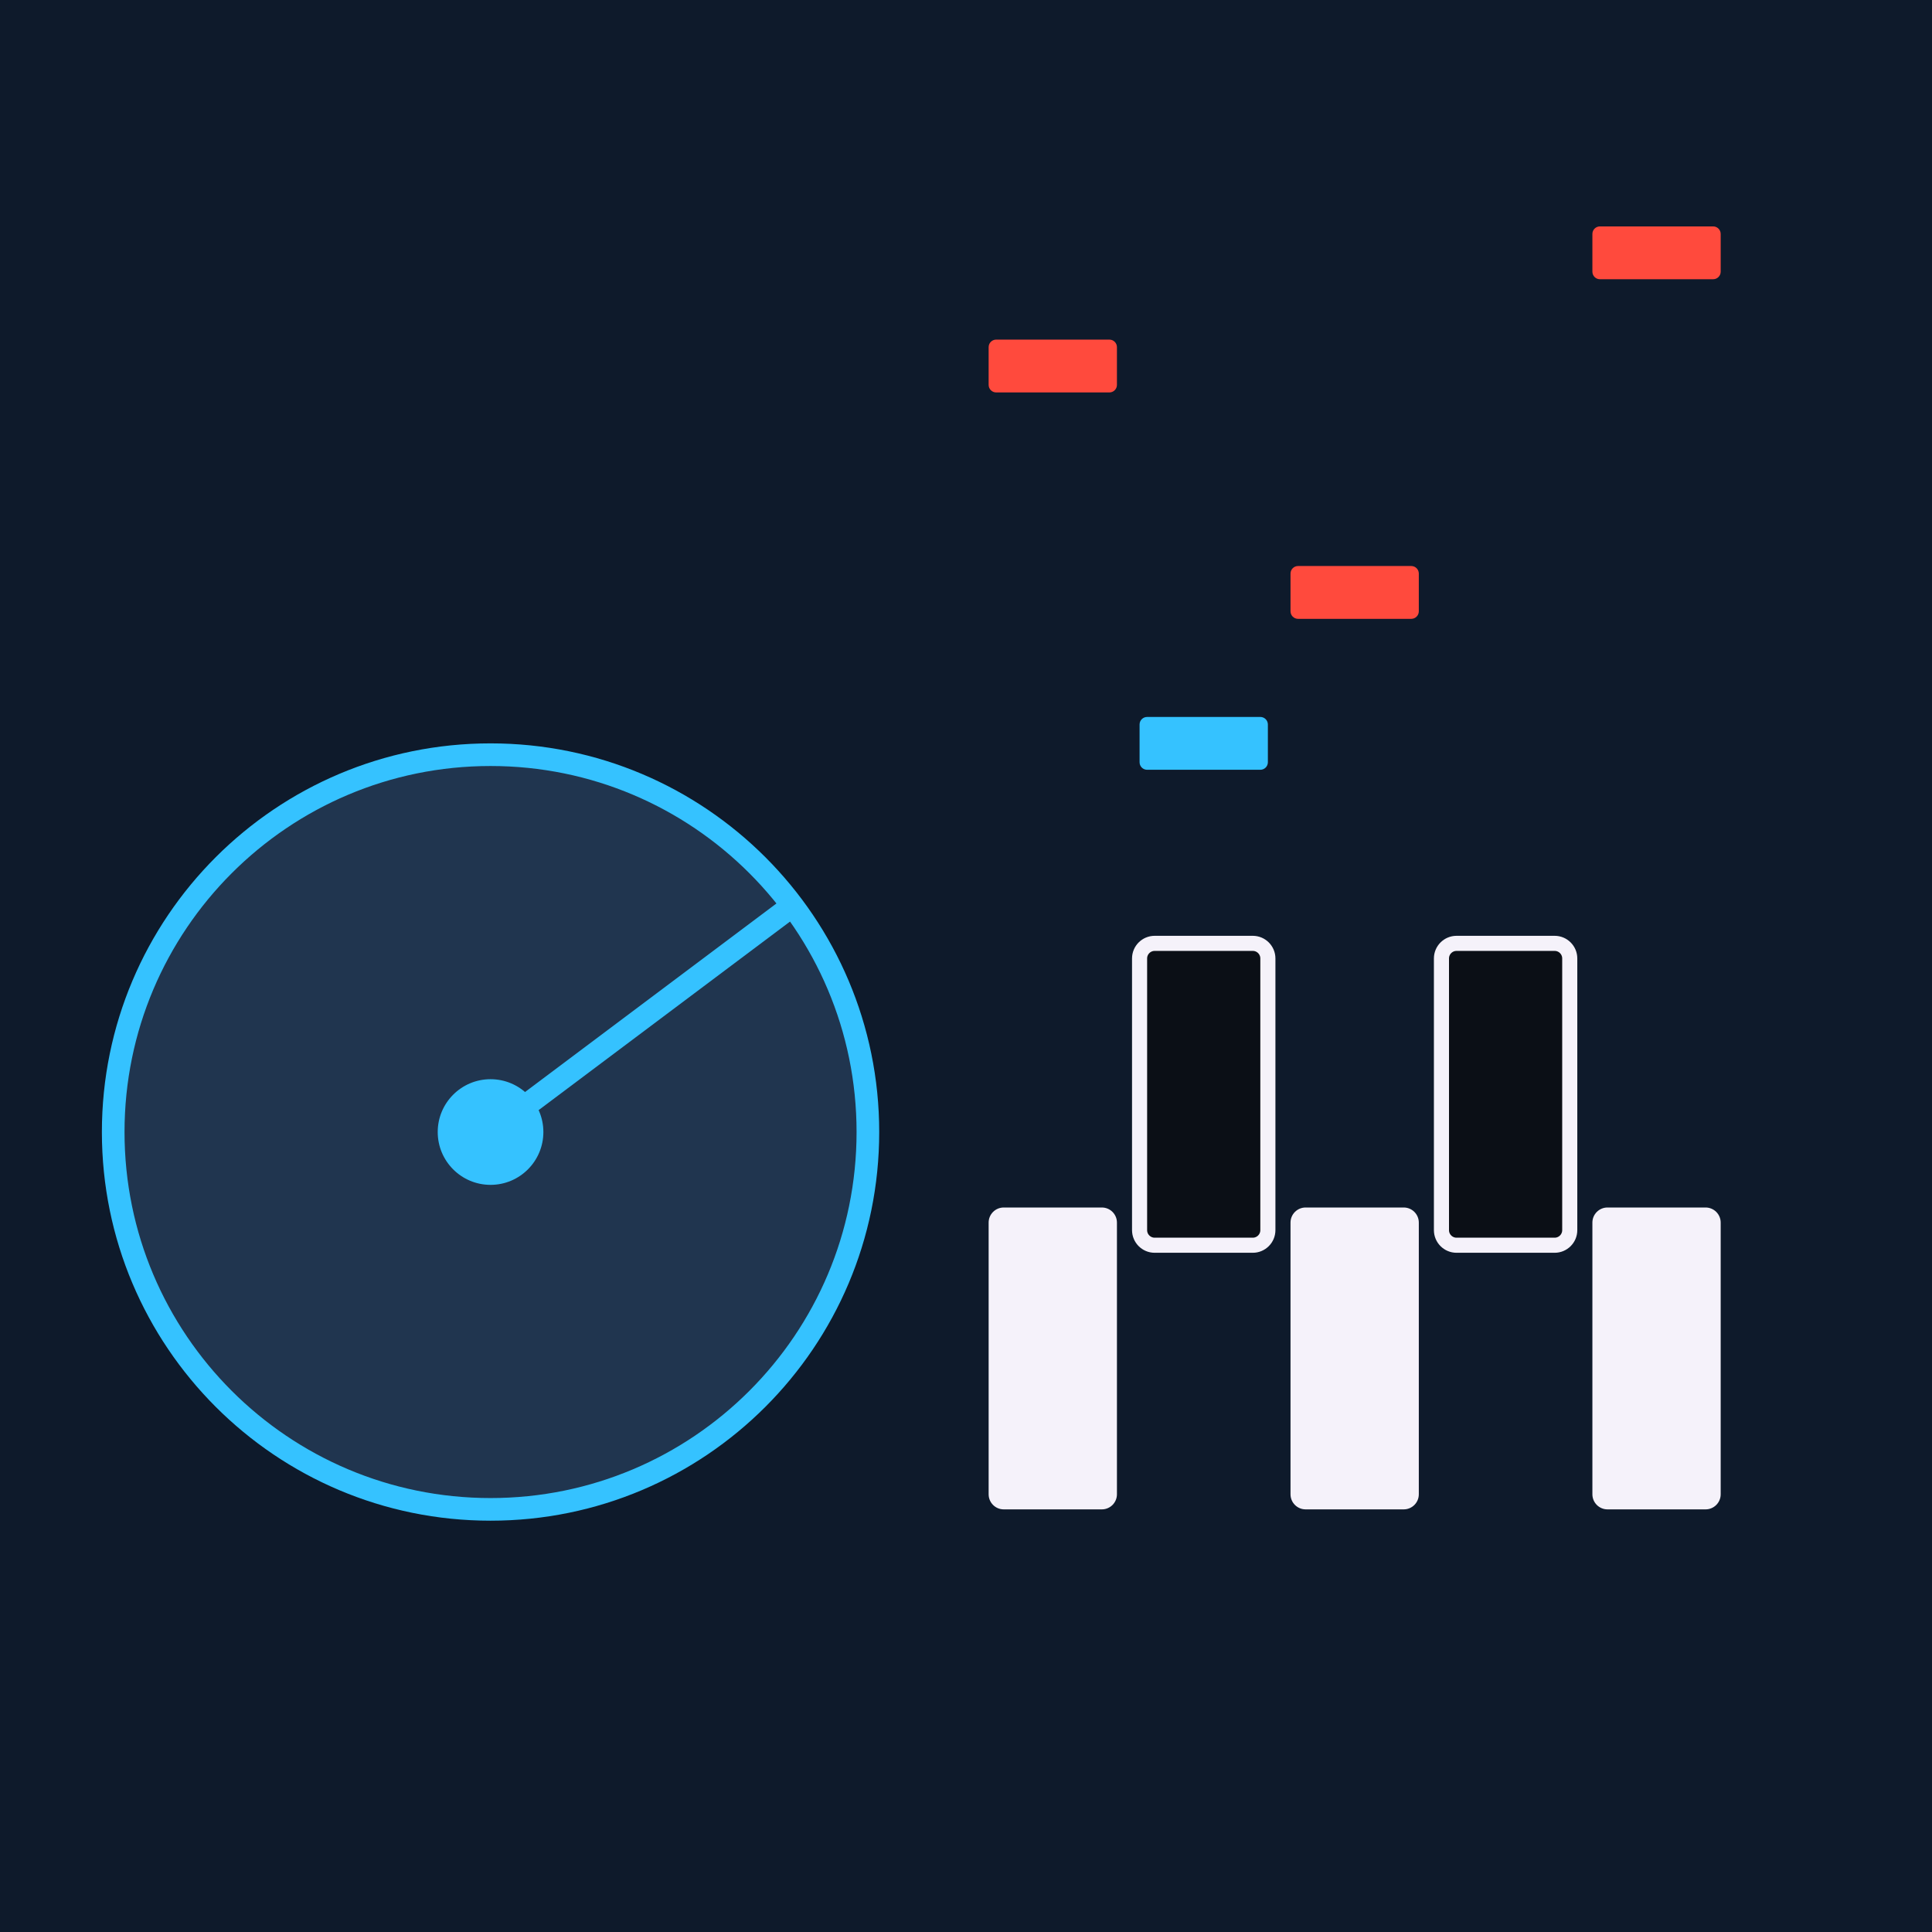
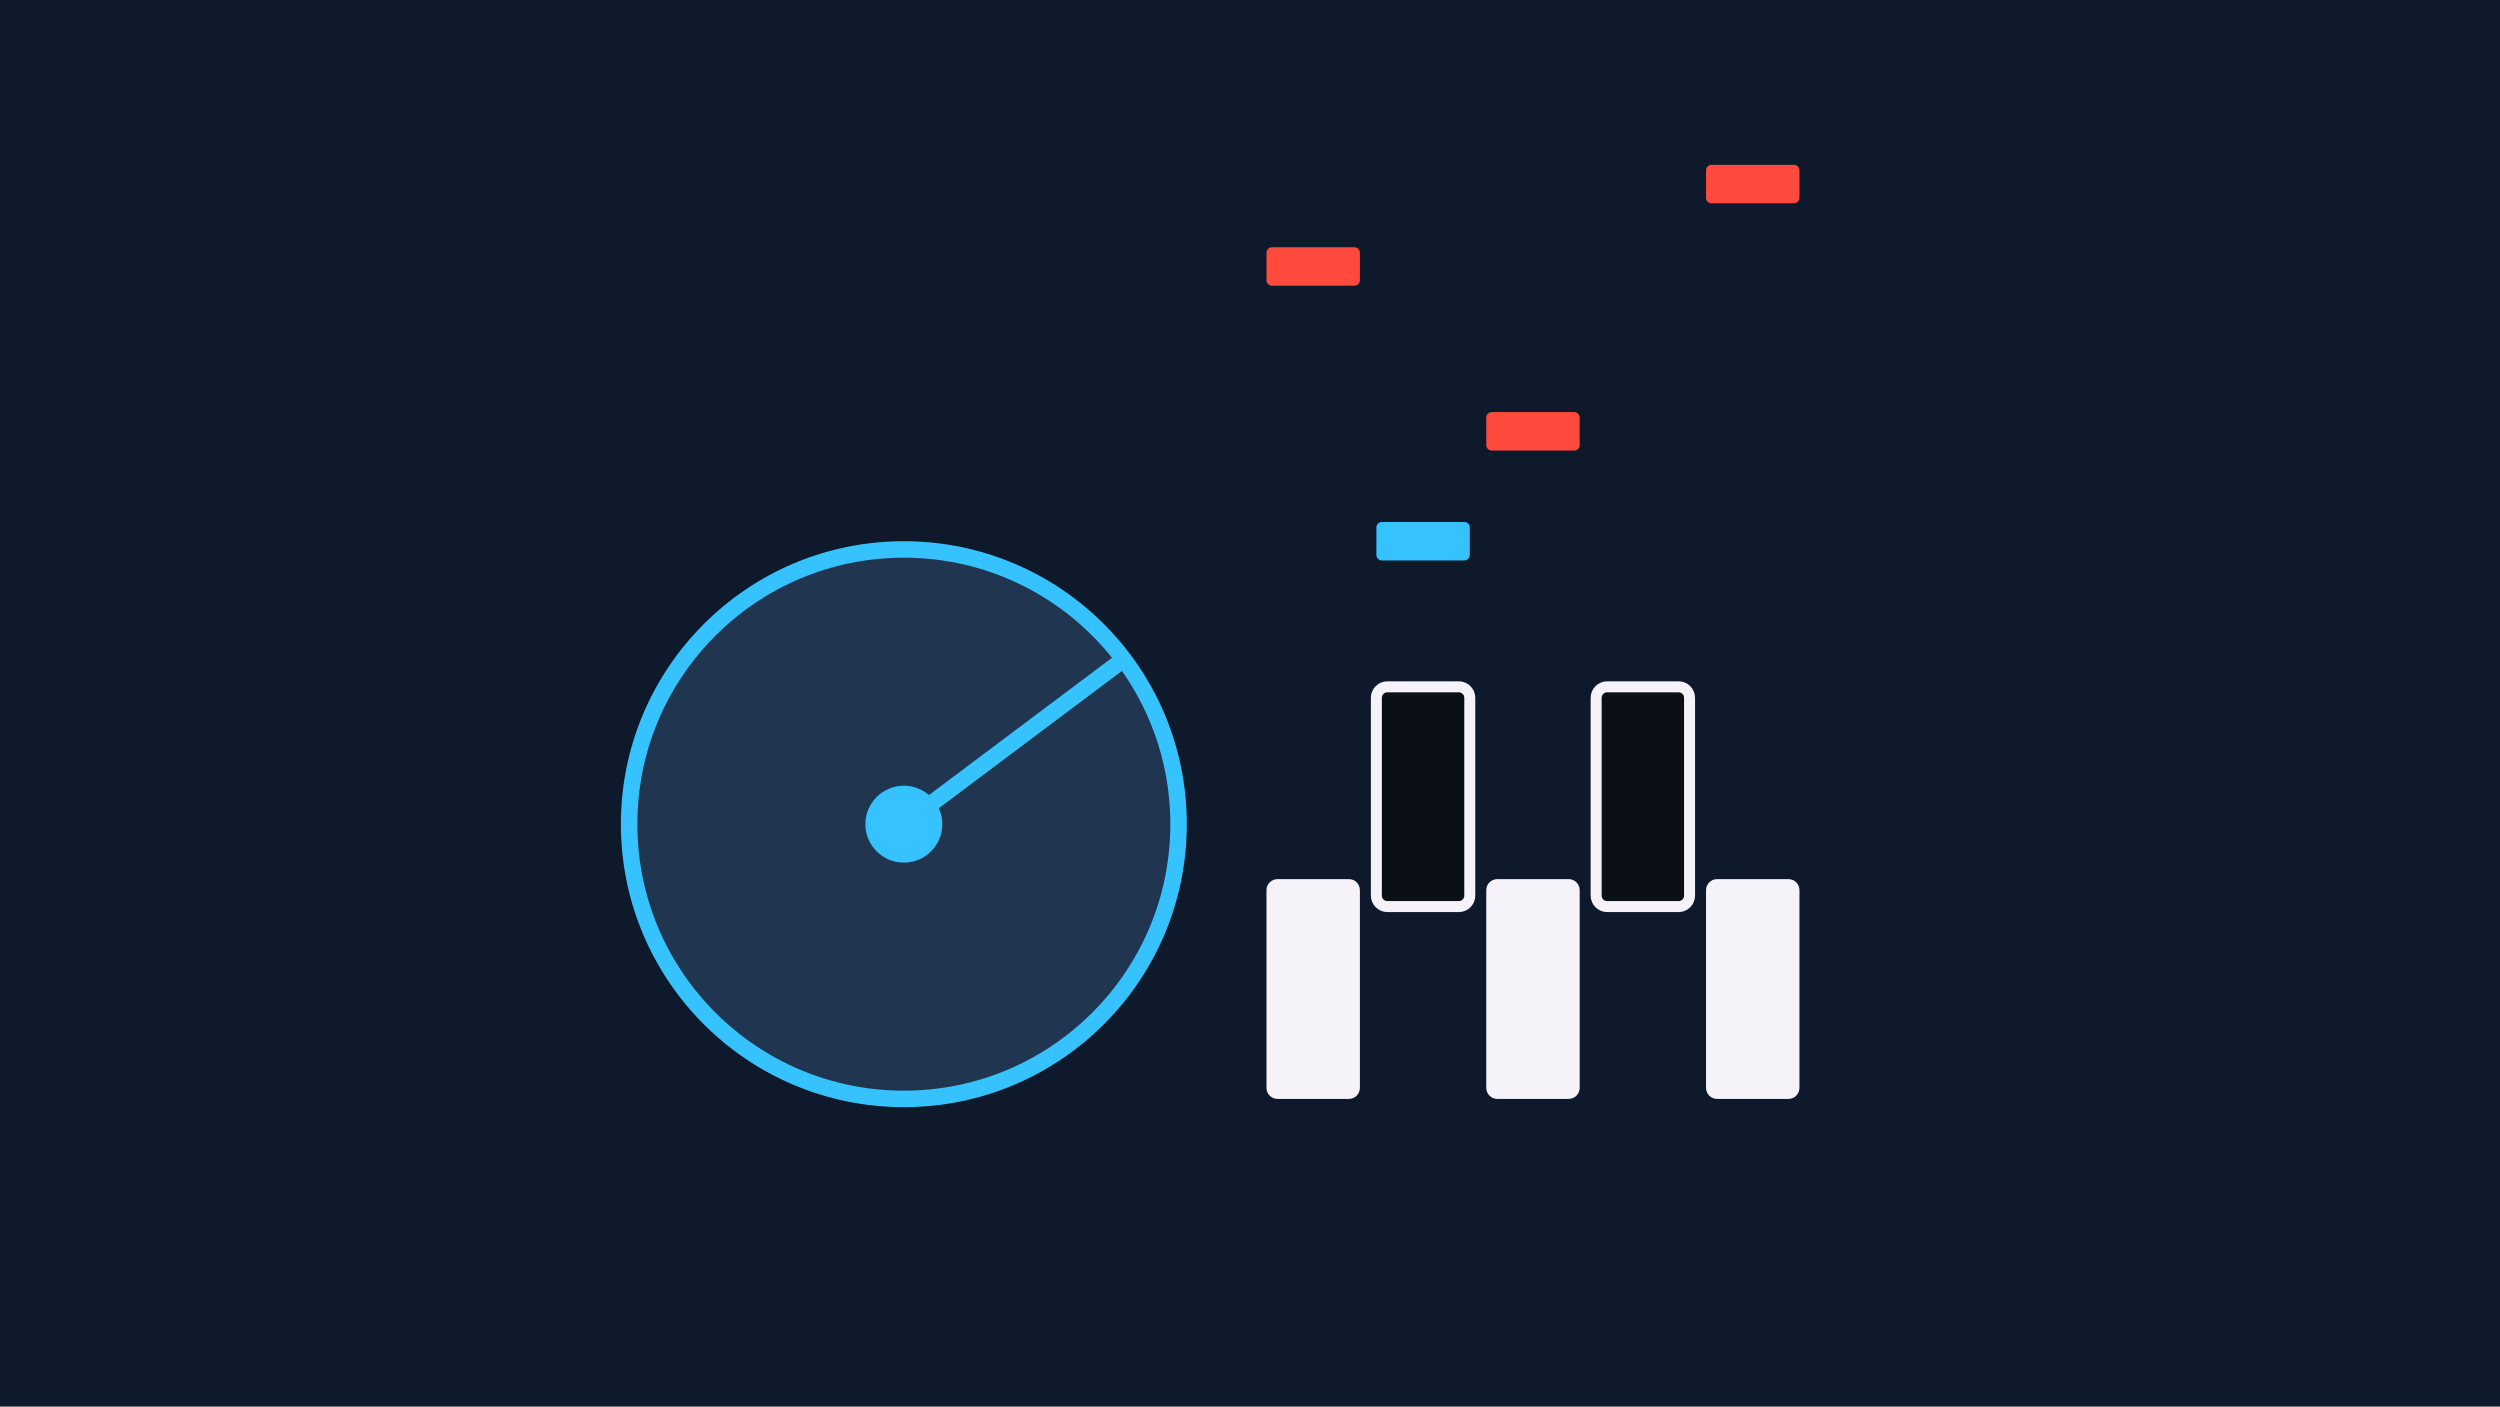
- <svg xmlns="http://www.w3.org/2000/svg" width="512" height="512" viewBox="0 0 512 512">
-   <rect width="512" height="512" fill="#0e1a2b" />
+ <svg xmlns="http://www.w3.org/2000/svg" width="910" height="512" viewBox="-199 0 910 512">
+   <rect x="-199" width="910" height="512" fill="#0e1a2b" />
  <circle cx="130" cy="300" r="100" fill="#20354f" />
  <circle cx="130" cy="300" r="100" fill="none" stroke="#35c2ff" stroke-width="6" />
  <circle cx="130" cy="300" r="14" fill="#35c2ff" />
  <path d="M130 300 210 240" stroke="#35c2ff" stroke-width="6" />
  <g fill="#f5f2fa">
    <rect x="262" y="320" width="34" height="80" rx="4" />
    <rect x="342" y="320" width="34" height="80" rx="4" />
    <rect x="422" y="320" width="34" height="80" rx="4" />
  </g>
  <g fill="#0b0f16" stroke="#f5f2fa" stroke-width="4">
    <rect x="302" y="250" width="34" height="80" rx="4" />
    <rect x="382" y="250" width="34" height="80" rx="4" />
  </g>
  <g fill="#ff4a3d">
    <rect x="262" y="90" width="34" height="14" rx="2" />
    <rect x="342" y="150" width="34" height="14" rx="2" />
    <rect x="422" y="60" width="34" height="14" rx="2" />
  </g>
  <rect x="302" y="190" width="34" height="14" rx="2" fill="#35c2ff" />
</svg>
